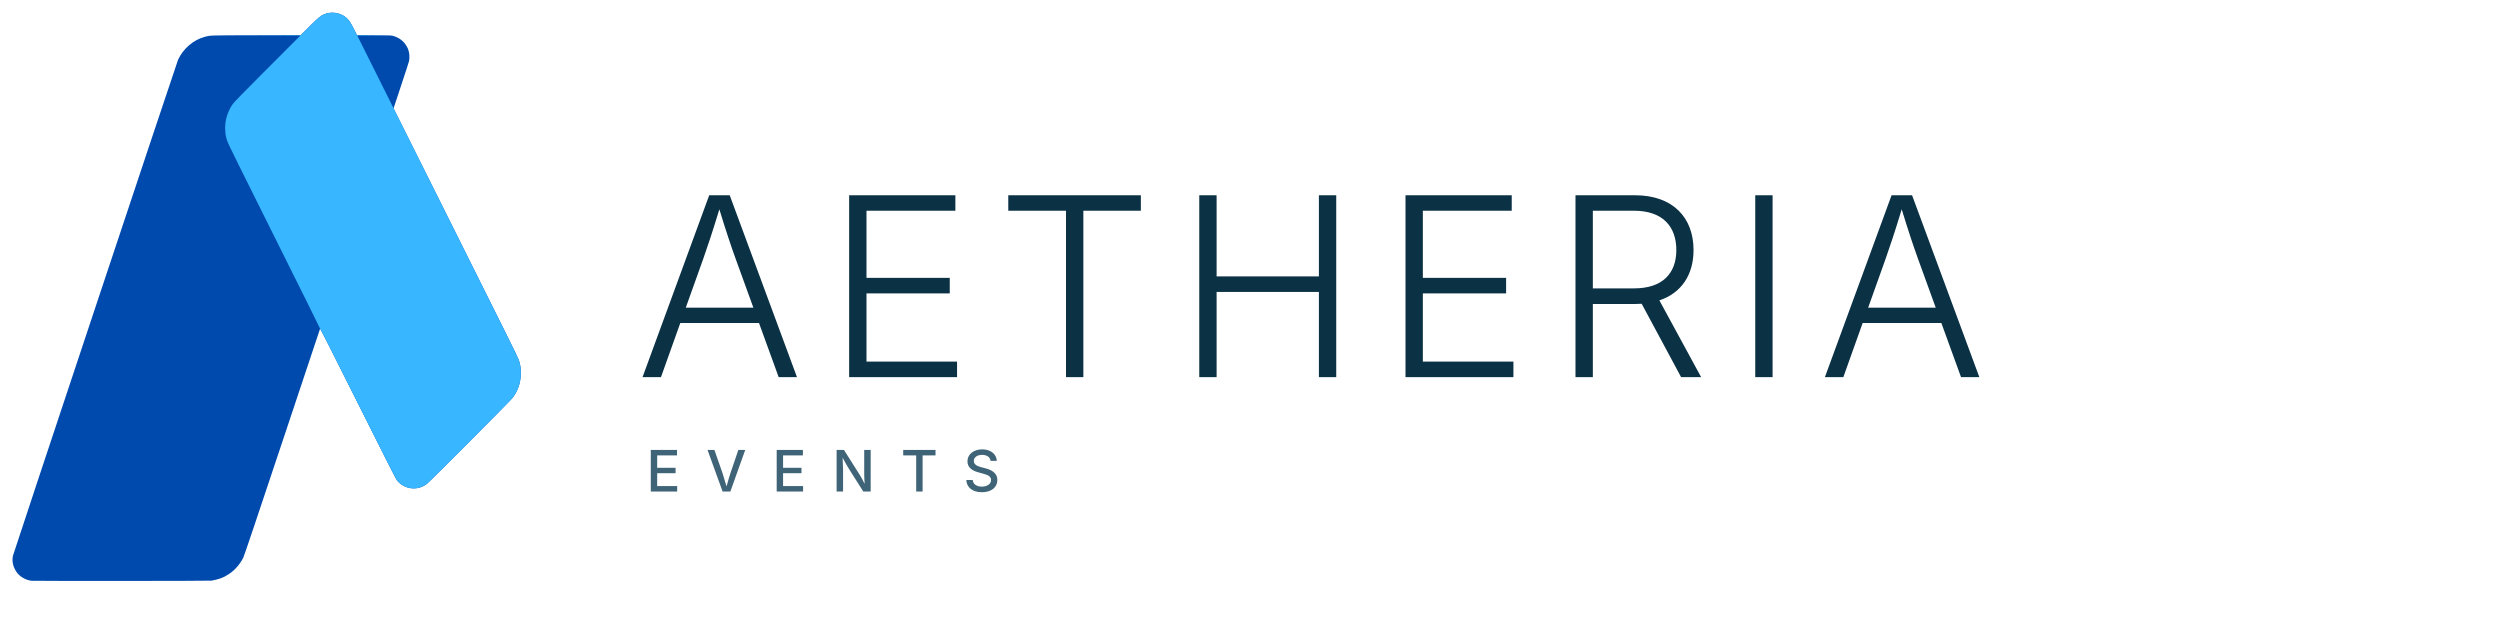
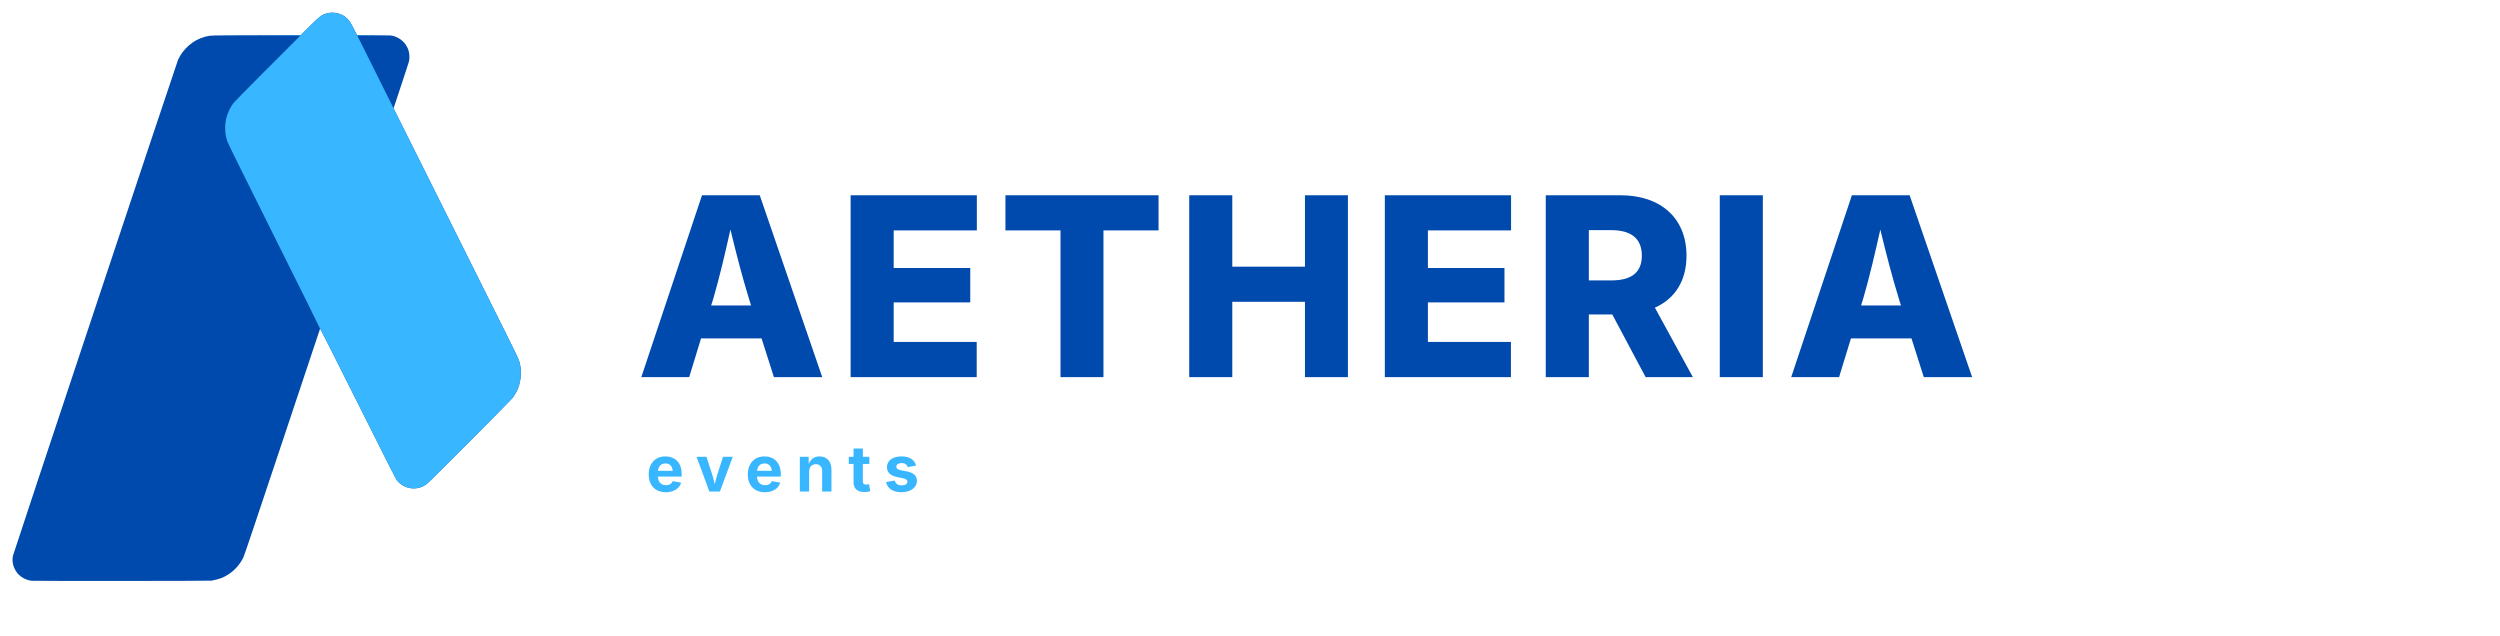
<svg xmlns="http://www.w3.org/2000/svg" viewBox="0 0 1180 300" role="img" aria-label="Aetheria Events">
  <g transform="translate(0 0) scale(0.28)">
    <path d="M356.7 978.8C360.9 978.1 369.8 975.8 371.3 975.1C372.2 974.7 374.2 973.9 375.8 973.3C377.4 972.6 378.9 971.9 379.2 971.7C379.5 971.5 381.0 970.6 382.5 969.7C393.6 963.6 404.2 952.2 410.2 939.8C411.8 936.5 432.1 876.3 475.9 744.9C510.8 640.3 539.4 554.4 539.6 554.0C539.8 553.5 565.9 605.0 603.5 680.3C649.4 772.0 667.7 808.1 669.3 810.0C682.0 825.2 703.9 827.7 719.3 815.9C724.6 811.9 861.1 674.8 864.5 670.2C873.6 657.7 878.0 644.2 878.0 628.4C878.0 620.5 877.2 615.3 874.7 607.2C873.4 603.1 851.2 558.3 768.2 392.4L663.4 182.7L676.0 144.7C683.0 123.8 689.0 105.0 689.5 103.1C690.9 97.0 690.1 87.8 687.9 83.0C687.5 82.1 687.1 81.2 687.1 80.9C687.1 80.7 686.2 79.0 685.0 77.1C680.4 69.3 672.7 63.5 663.4 60.7C659.7 59.6 658.5 59.6 630.6 59.4L601.7 59.1L596.2 48.3C590.6 37.2 588.2 33.7 583.5 29.7C573.5 21.1 558.1 18.9 545.9 24.3C540.1 26.9 536.8 29.7 522.0 44.3L507.1 59.2L431.6 59.4C350.9 59.6 355.0 59.5 345.2 62.1C326.0 67.2 308.9 81.9 300.2 100.6C298.0 105.5 22.7 932.3 21.8 936.9C20.0 945.7 21.7 954.3 26.9 962.8C32.0 971.3 42.7 977.9 53.2 979.0C57.9 979.5 353.9 979.4 356.7 978.8Z" fill="#004AAD" fill-rule="evenodd" />
    <path d="M705.1 822.5C710.0 821.4 715.4 818.9 719.3 815.9C724.6 811.9 861.1 674.8 864.5 670.2C873.6 657.7 878.0 644.2 878.0 628.4C878.0 620.6 877.2 615.3 874.8 607.4C873.6 603.6 842.2 540.4 737.7 331.2L602.3 60.0L628.6 59.7L654.9 59.5L628.3 59.3L601.7 59.2L596.2 48.3C590.6 37.2 588.2 33.7 583.5 29.7C573.5 21.1 558.1 18.9 545.9 24.3C540.1 26.9 536.8 29.7 522.0 44.4L507.0 59.2L435.0 59.4L362.9 59.5L434.7 59.6L506.5 59.8L450.9 115.4C409.1 157.3 394.6 172.2 392.4 175.3C383.4 188.4 378.9 203.4 379.6 218.6C380.0 226.7 380.8 231.0 383.2 238.2C384.4 242.0 405.8 285.3 462.3 398.4C504.9 483.6 539.6 553.5 539.4 553.7C539.2 554.0 539.3 554.0 539.6 553.8C539.9 553.7 566.9 607.0 603.6 680.5C649.5 772.1 667.7 808.1 669.3 810.0C678.1 820.6 692.1 825.4 705.1 822.5Z" fill="#38B6FF" fill-rule="evenodd" />
  </g>
-   <text x="300" y="178" font-family="Inter, 'Helvetica Neue', Arial, sans-serif" font-weight="300" font-size="118" letter-spacing="10" fill="#0B3145">AETHERIA</text>
-   <text x="305" y="232" font-family="Inter, 'Helvetica Neue', Arial, sans-serif" font-weight="500" font-size="27" letter-spacing="12" fill="#3F6478">EVENTS</text>
+   <text x="300" y="178" font-family="Inter, 'Helvetica Neue', Arial, sans-serif" font-weight="800" font-size="118" letter-spacing="4" fill="#004AAD">AETHERIA</text>
+   <text x="305" y="232" font-family="Inter, 'Helvetica Neue', Arial, sans-serif" font-weight="700" font-size="30" letter-spacing="6" fill="#38B6FF">events</text>
</svg>
